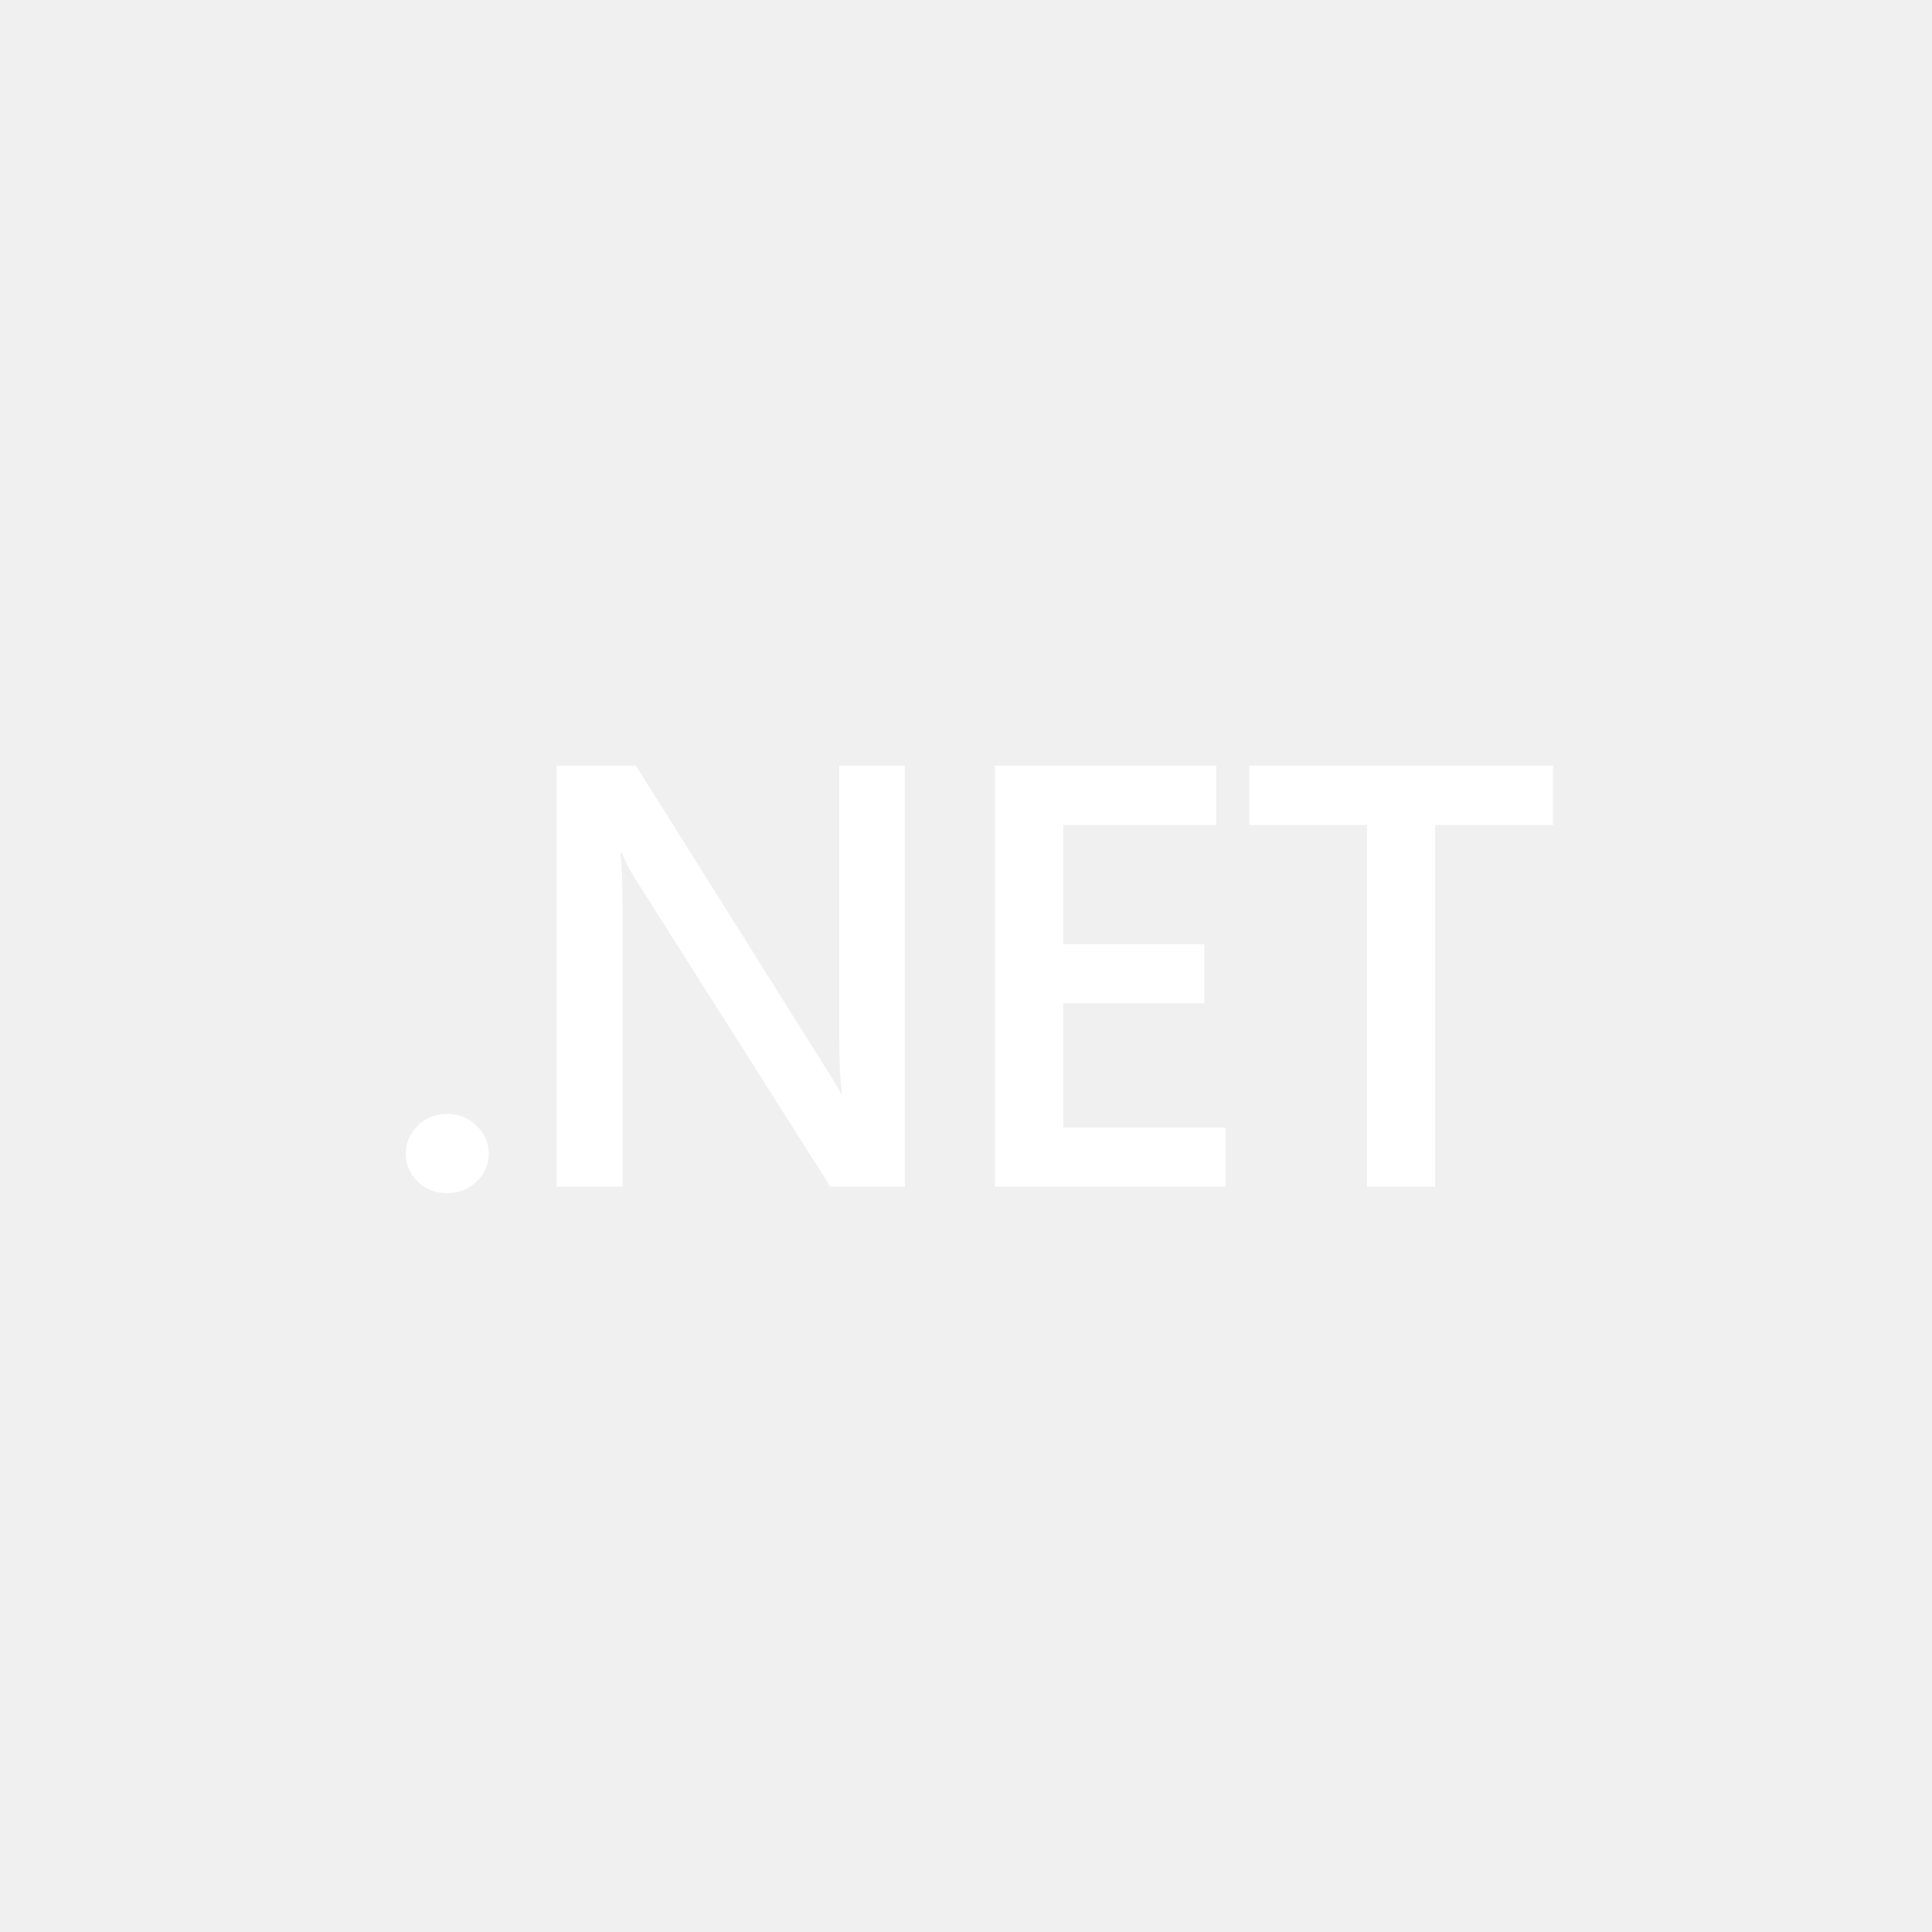
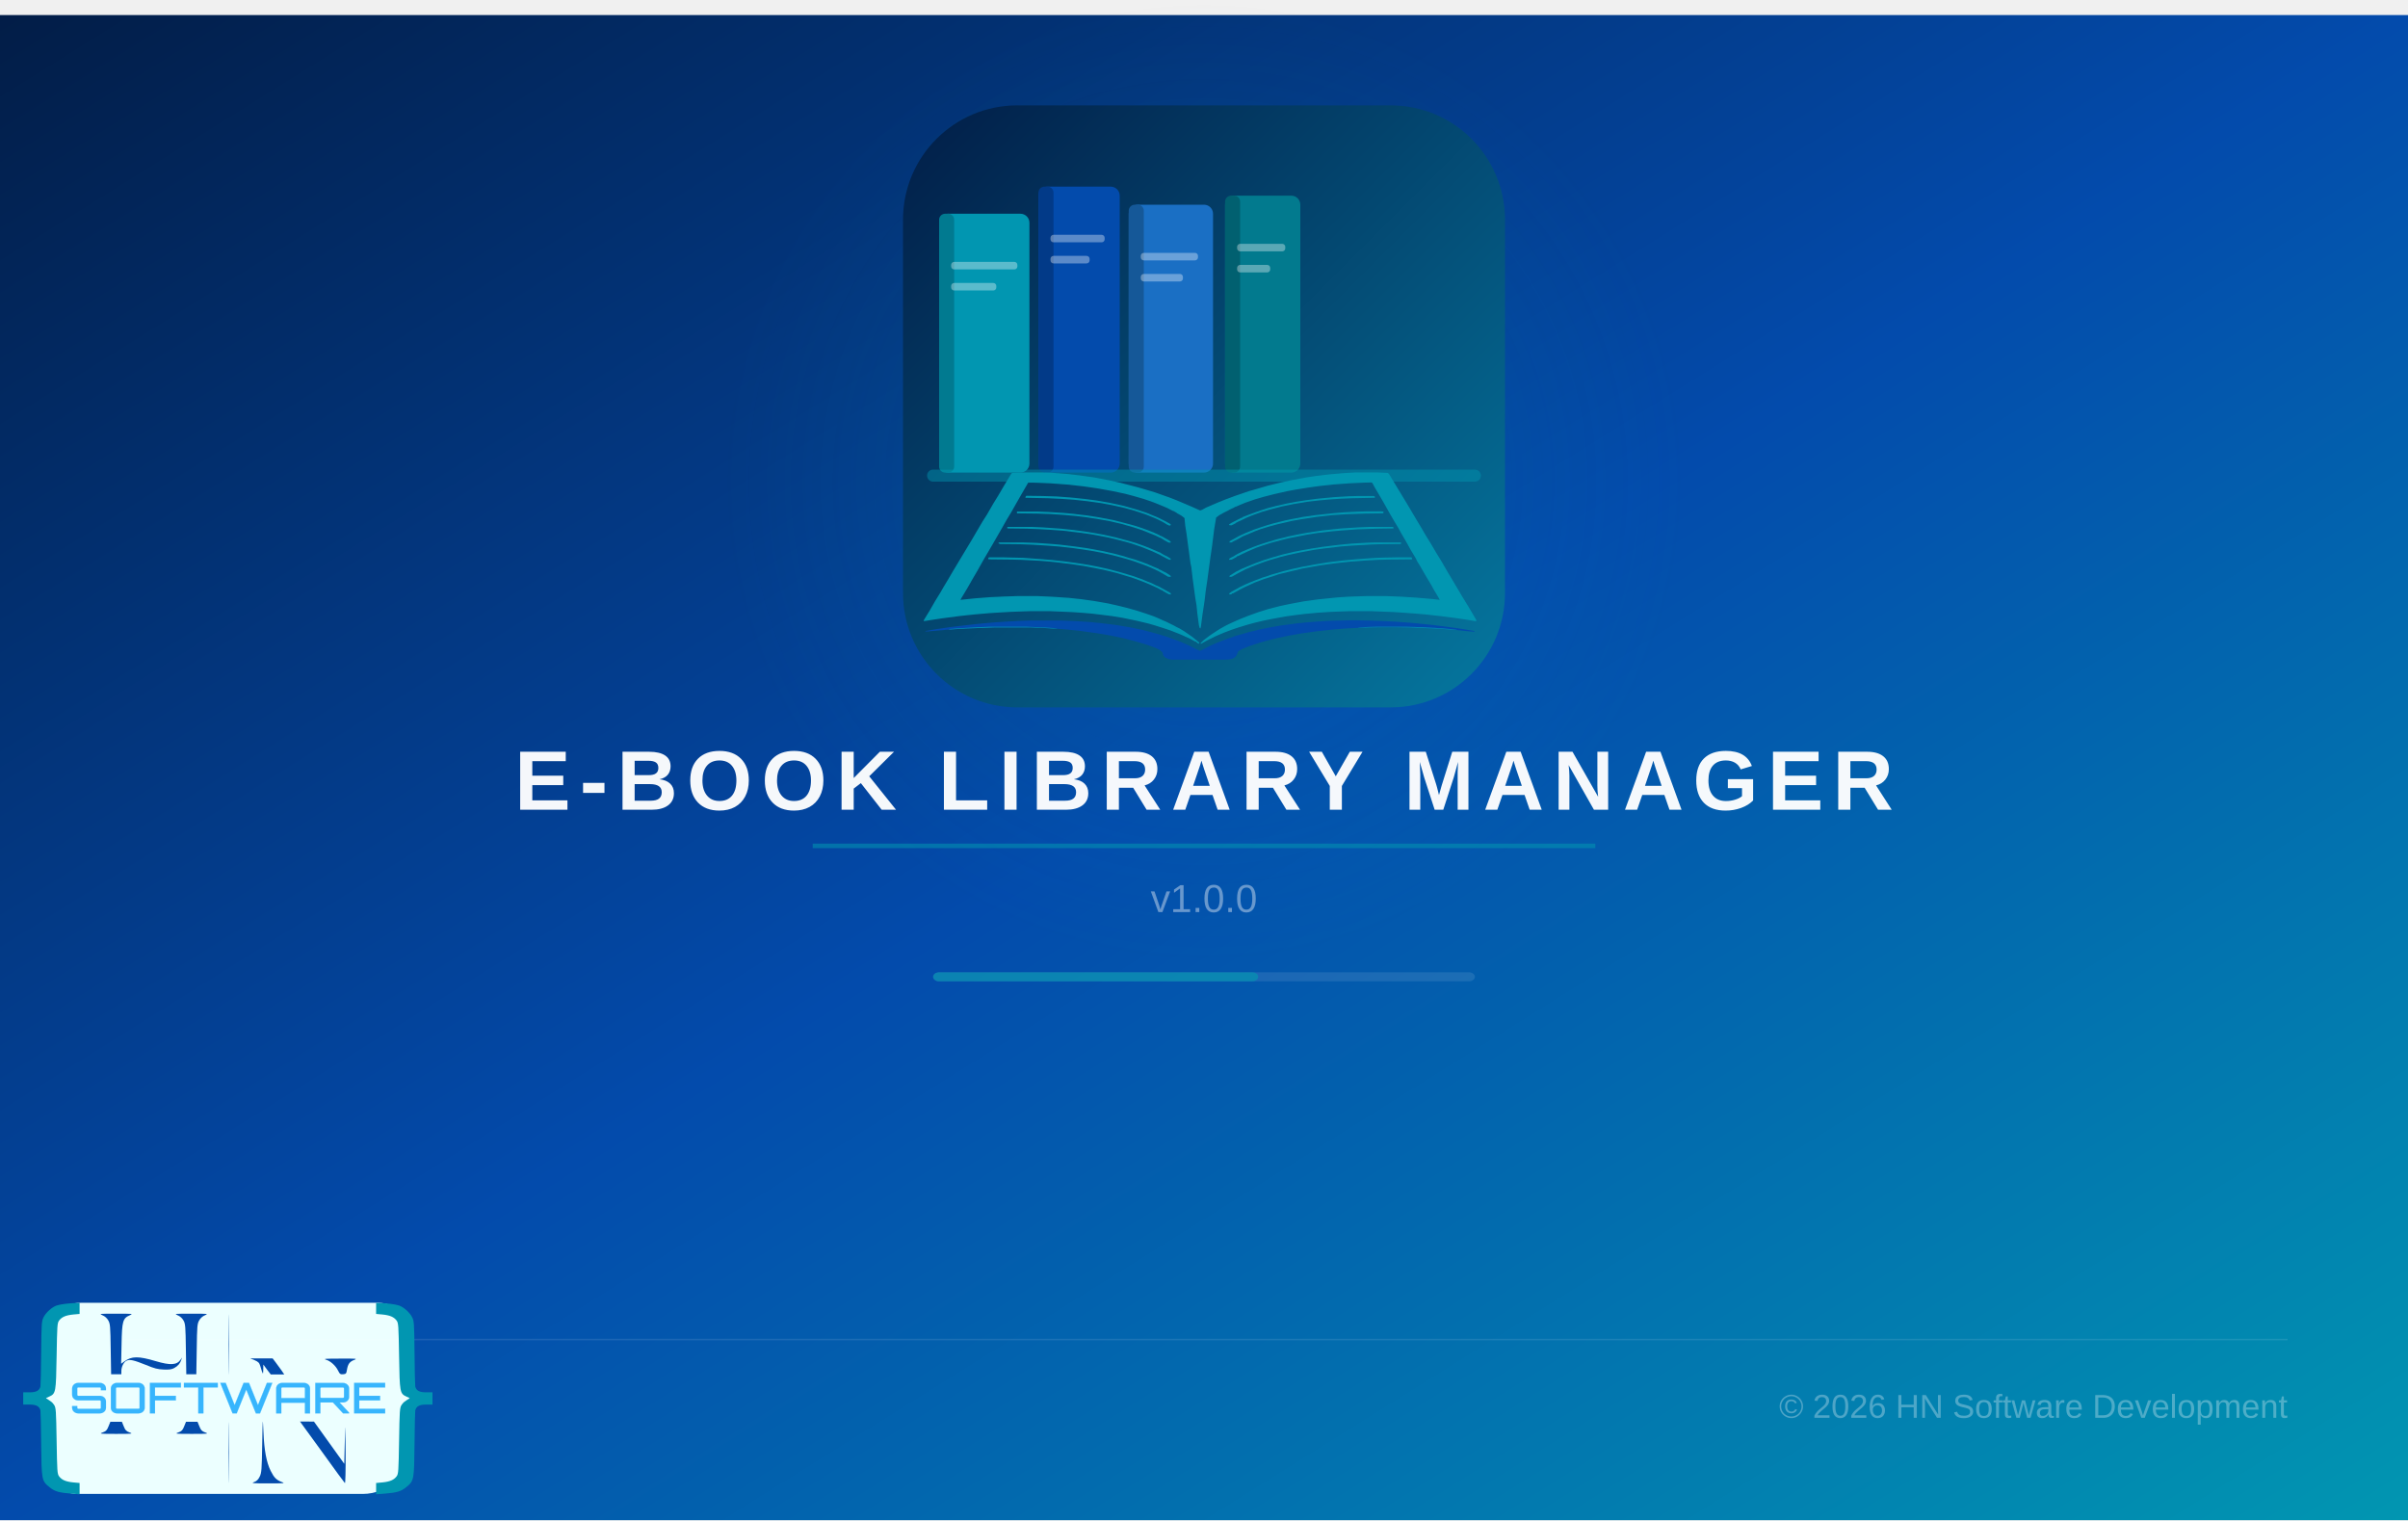
- <svg xmlns="http://www.w3.org/2000/svg" width="456" height="456" viewBox="0 0 456 456" version="1.1" xml:space="preserve" style="fill-rule:evenodd;clip-rule:evenodd;stroke-linejoin:round;stroke-miterlimit:2;">
-   <path d="m 105.5,281.609 c -2.703,0 -5.001,-0.9 -6.893,-2.702 -1.892,-1.848 -2.838,-4.042 -2.838,-6.582 0,-2.587 0.946,-4.804 2.838,-6.652 1.892,-1.848 4.19,-2.772 6.893,-2.772 2.748,0 5.068,0.924 6.96,2.772 1.937,1.848 2.906,4.064 2.906,6.652 0,2.54 -0.968,4.734 -2.906,6.582 -1.892,1.802 -4.212,2.702 -6.96,2.702 z" style="fill:#ffffff;fill-rule:nonzero;stroke-width:0.838" />
-   <path d="M 213.561,280.084 H 195.99 L 149.7,207.054 c -1.171,-1.848 -2.14,-3.765 -2.906,-5.751 h -0.406 c 0.361,2.125 0.541,6.675 0.541,13.65 v 65.132 h -15.543 v -99.36 h 18.719 l 44.737,71.298 c 1.892,2.957 3.109,4.989 3.649,6.098 h 0.27 c -0.45,-2.632 -0.676,-7.09 -0.676,-13.373 v -64.023 h 15.476 z" style="fill:#ffffff;fill-rule:nonzero;stroke-width:0.838" />
-   <path d="m 289.251,280.084 h -54.401 v -99.36 h 52.238 v 13.997 h -36.154 v 28.131 h 33.316 v 13.927 h -33.316 v 29.378 h 38.316 z" style="fill:#ffffff;fill-rule:nonzero;stroke-width:0.838" />
-   <path d="M 366.565,194.721 H 338.722 v 85.363 h -16.084 v -85.363 h -27.775 v -13.997 h 71.701 z" style="fill:#ffffff;fill-rule:nonzero;stroke-width:0.838" />
+ <svg xmlns="http://www.w3.org/2000/svg" width="800" height="505" viewBox="0 0 800 505" version="1.1" id="svg38">
+   <defs id="defs7">
+     <linearGradient id="bgSplash" x1="0" y1="0" x2="632.456" y2="632.456" gradientTransform="matrix(1.264911,0,0,0.7905694,0,5)" gradientUnits="userSpaceOnUse">
+       <stop offset="0%" stop-color="#021d47" id="stop1" />
+       <stop offset="50%" stop-color="#034bac" id="stop2" />
+       <stop offset="100%" stop-color="#0196b1" id="stop3" />
+     </linearGradient>
+     <linearGradient id="iconBg" x1="0" y1="0" x2="200" y2="200" gradientUnits="userSpaceOnUse" gradientTransform="translate(300,35)">
+       <stop offset="0%" stop-color="#021d47" id="stop4" />
+       <stop offset="100%" stop-color="#0578a0" id="stop5" />
+     </linearGradient>
+     <radialGradient id="glow" cx="400" cy="155" r="160" fx="400" fy="155" gradientUnits="userSpaceOnUse" gradientTransform="translate(0,5)">
+       <stop offset="0%" stop-color="#0196b1" stop-opacity="0.18" id="stop6" />
+       <stop offset="100%" stop-color="#0196b1" stop-opacity="0" id="stop7" />
+     </radialGradient>
+   </defs>
+   <rect width="800" height="500" fill="url(#bgSplash)" id="rect7" x="0" y="5" style="fill:url(#bgSplash)" />
+   <path id="rect38" style="fill:#ecffff;fill-opacity:1" d="m 17.678,505.964 h 194.932 a 21.022,21.022 45 0 1 21.022,21.022 v 76.922 a 31.055,31.055 135 0 1 -31.055,31.055 H 15.767 A 21.022,21.022 45 0 1 -5.256,613.941 l 0,-85.044 A 22.933,22.933 135 0 1 17.678,505.964 Z" transform="matrix(0.5065978,0,0,0.4921853,17.8429,183.7679)" />
+   <circle cx="400" cy="160" r="160" fill="url(#glow)" id="circle7" style="fill:url(#glow)" />
+   <rect width="200" height="200" rx="38" fill="url(#iconBg)" id="rect8" style="fill:url(#iconBg)" x="300" y="35" />
+   <rect x="312" y="71" width="30" height="86" rx="3" fill="#0196b1" id="rect9" />
+   <rect x="312" y="71" width="5" height="86" rx="2" fill="#017a90" id="rect10" />
+   <rect x="316" y="87" width="22" height="2.5" rx="1" fill="#ffffff" opacity="0.35" id="rect11" />
+   <rect x="316" y="94" width="15" height="2.5" rx="1" fill="#ffffff" opacity="0.35" id="rect12" />
+   <rect x="345" y="62" width="27" height="95" rx="3" fill="#034bac" id="rect13" />
+   <rect x="345" y="62" width="5" height="95" rx="2" fill="#023a88" id="rect14" />
+   <rect x="349" y="78" width="18" height="2.5" rx="1" fill="#ffffff" opacity="0.35" id="rect15" />
+   <rect x="349" y="85" width="13" height="2.5" rx="1" fill="#ffffff" opacity="0.35" id="rect16" />
+   <rect x="375" y="68" width="28" height="89" rx="3" fill="#1a6fc4" id="rect17" />
+   <rect x="375" y="68" width="5" height="89" rx="2" fill="#155898" id="rect18" />
+   <rect x="379" y="84" width="19" height="2.5" rx="1" fill="#ffffff" opacity="0.35" id="rect19" />
+   <rect x="379" y="91" width="14" height="2.5" rx="1" fill="#ffffff" opacity="0.35" id="rect20" />
+   <rect x="407" y="65" width="25" height="92" rx="3" fill="#027a8e" id="rect21" />
+   <rect x="407" y="65" width="5" height="92" rx="2" fill="#016070" id="rect22" />
+   <rect x="411" y="81" width="16" height="2.5" rx="1" fill="#ffffff" opacity="0.35" id="rect23" />
+   <rect x="411" y="88" width="11" height="2.5" rx="1" fill="#ffffff" opacity="0.35" id="rect24" />
+   <rect x="308" y="156" width="184" height="4" rx="2" fill="#0196b1" opacity="0.45" id="rect25" />
+   <text x="400" y="269" text-anchor="middle" font-family="'Segoe UI', Arial, sans-serif" font-size="28px" font-weight="700" letter-spacing="3" fill="#ffffff" opacity="0.96" id="text27">E-BOOK LIBRARY MANAGER</text>
+   <line x1="270" y1="281" x2="530" y2="281" stroke="#0196b1" stroke-width="1.5" opacity="0.55" id="line27" />
+   <text x="400" y="303" text-anchor="middle" font-family="Arial, sans-serif" font-size="13px" fill="#ffffff" opacity="0.4" id="text28">v1.0.0</text>
+   <rect x="310" y="323" width="180" height="3" rx="2" fill="#ffffff" opacity="0.1" id="rect28" />
+   <rect x="310" y="323" width="108" height="3" rx="2" fill="#0196b1" opacity="0.65" id="rect29" />
+   <line x1="40" y1="445" x2="760" y2="445" stroke="#ffffff" stroke-width="0.5" opacity="0.1" id="line29" />
+   <text x="760" y="471" text-anchor="end" font-family="Arial, sans-serif" font-size="11px" fill="#ffffff" opacity="0.3" id="text38">© 2026 HN Software Development</text>
+   <g transform="matrix(0.133146,0,0,0.07386056,305.5064,155.3949)" id="g36">
+     <path transform="translate(261,21)" d="m 0,0 h 45 l 21,1 42,6 29,6 36,9 38,13 28,11 28,13 17,8 19,10 24,13 14,9 22,14 17,12 21,16 17,13 11,9 10,8 5,-3 10,-10 13,-10 18,-14 18,-13 24,-16 21,-13 13,-8 12,-6 19,-10 15,-8 34,-15 26,-10 35,-12 26,-7 32,-7 38,-6 29,-3 h 54 l 26,2 3,4 12,36 33,98 23,70 12,36 12,37 13,38 13,40 13,38 16,50 12,36 24,73 16,47 14,43 5,15 v 6 l -5,-1 -16,-5 -30,-8 -39,-9 -35,-7 -32,-5 -48,-6 -56,-4 h -56 l -45,3 -34,4 -35,6 -22,5 -24,6 -36,12 -19,7 -23,10 -16,8 -22,12 -18,11 -19,13 -13,10 -9,7 -20,18 -15,15 -1,-3 8,-14 14,-19 9,-11 11,-13 7,-8 15,-15 8,-7 17,-14 13,-10 14,-10 15,-10 14,-9 25,-14 28,-13 21,-8 17,-6 21,-7 36,-9 49,-9 25,-3 48,-3 h 46 l 42,3 35,4 39,6 20,4 -3,-10 -11,-33 -8,-26 -12,-36 -17,-53 -5,-14 -4,-15 -12,-36 -13,-42 -12,-37 -5,-17 -12,-36 -11,-34 -14,-45 -8,-25 -16,-49 -5,-17 -2,-3 -21,1 -35,3 -38,5 -36,7 -28,7 -31,9 -21,7 -32,13 -26,12 -23,12 -24,15 -12,9 -13,10 h -2 v 2 l -11,9 -7,7 -8,7 -12,12 -8,11 -5,54 -5,72 -5,62 -7,94 -4,48 -3,46 -5,59 -4,55 -1,8 -2,-1 -2,-13 -4,-54 -2,-36 -3,-32 -4,-53 -3,-40 -3,-47 -2,-16 -5,-67 -5,-68 -3,-33 -2,-36 -8,-11 -11,-11 v -2 h -2 v -2 h -2 v -2 h -2 v -2 l -4,-2 -14,-13 -9,-7 -12,-9 L 322,134 298,119 271,105 252,96 221,84 184,72 150,63 111,55 66,49 40,47 25,46 H 10 l -18,56 -13,41 -11,35 -12,36 -11,35 -24,75 -24,74 -13,42 -13,40 -11,35 -17,51 -2,7 38,-7 36,-5 36,-3 34,-2 h 47 l 37,3 42,5 31,6 32,8 35,11 27,11 20,9 24,12 24,14 19,12 12,9 11,9 9,7 10,9 8,7 7,7 8,7 11,12 20,25 13,19 4,6 1,6 -3,-1 -4,-5 v -2 l -4,-2 -12,-12 -22,-18 -11,-8 -17,-12 -15,-9 -21,-12 -17,-9 -30,-13 -35,-13 -27,-8 -36,-8 -14,-3 -26,-4 -25,-3 -53,-4 H 13 l -46,3 -29,3 -26,3 -38,6 -36,7 -42,10 -33,9 -10,3 h -4 l 1,-5 14,-41 14,-44 13,-38 7,-22 12,-36 12,-37 48,-144 26,-80 11,-31 16,-50 12,-35 13,-40 18,-54 3,-8 2,-1 z" fill="#0196b1" id="path23" />
+     <path transform="translate(1073,686)" d="m 0,0 h 19 l 46,2 48,4 45,6 49,9 31,7 36,9 37,11 1,3 -12,-1 -39,-7 -39,-5 -61,-5 -15,-1 -37,-1 H 93 l -43,1 -53,4 -35,5 -38,7 -44,11 -29,9 -34,13 -20,9 -20,10 -27,16 -19,14 -5,5 -4,5 -4,18 -4,8 -5,6 -9,4 -9,1 h -135 l -8,-3 -8,-6 -5,-10 -2,-14 -7,-11 -9,-8 -15,-10 -15,-9 -27,-14 -28,-13 -30,-11 -29,-9 -44,-11 -32,-6 -27,-4 -38,-4 -28,-2 h -90 l -72,5 -43,5 -45,7 -4,1 h -9 l 1,-2 26,-8 38,-10 37,-8 41,-8 33,-5 35,-4 33,-3 19,-1 h 75 l 41,3 33,4 28,5 36,8 36,11 27,10 24,11 16,8 19,10 19,12 15,10 16,12 11,9 20,18 6,5 4,-2 13,-12 11,-10 14,-11 11,-8 16,-11 21,-13 33,-17 25,-11 24,-9 32,-10 38,-9 34,-6 31,-4 21,-2 z" fill="#034bac" id="path24" />
+     <path transform="translate(1188,403)" d="m 0,0 h 39 l 2,4 v 4 l -2,1 -59,1 -23,1 -32,3 -20,3 -17,2 -31,6 -14,3 -32,8 -43,14 -35,15 -25,11 -25,15 -11,6 -25,17 -13,11 -11,9 -13,12 -16,16 h -2 l -2,4 -4,1 -2,-4 6,-8 23,-23 13,-11 10,-8 14,-10 19,-13 11,-6 9,-6 12,-6 19,-10 20,-9 25,-10 36,-12 31,-9 37,-8 29,-5 38,-5 18,-2 15,-1 z" fill="#0196b1" id="path25" />
+     <path transform="translate(174,403)" d="m 0,0 h 37 l 47,2 46,6 27,4 30,6 29,7 32,9 23,8 25,10 19,9 16,8 26,14 22,14 16,12 10,7 10,9 10,8 25,25 3,4 v 5 l -5,-1 -15,-15 v -2 l -4,-2 -9,-9 L 398,120 383,109 359,93 332,78 317,70 290,58 266,49 237,39 211,32 172,23 151,19 123,15 79,11 56,10 4,9 -3,8 -2,1 Z" fill="#0196b1" id="path26" />
+     <path transform="translate(199,336)" d="m 0,0 h 61 l 33,2 39,5 19,3 41,9 27,7 36,12 30,12 23,11 14,8 14,7 16,10 9,6 10,7 14,11 12,9 v 2 l 4,2 8,8 5,4 7,8 5,6 1,6 -7,-1 -14,-15 -10,-10 -8,-7 L 374,110 360,100 335,84 319,75 303,67 282,57 255,46 228,37 183,25 148,18 119,14 83,10 53,8 2,7 -2,4 V 1 Z" fill="#0196b1" id="path27" />
+     <path transform="translate(1134,336)" d="m 0,0 h 67 l 1,5 -3,2 -53,1 -18,1 -18,2 -31,3 -28,4 -42,9 -24,6 -36,12 -28,11 -20,9 -25,13 -14,8 -18,12 -17,12 -14,11 -17,16 -17,17 -6,1 1,-6 9,-10 7,-8 7,-6 5,-5 13,-10 12,-9 14,-10 17,-11 21,-12 21,-11 8,-4 10,-4 16,-7 20,-7 25,-8 25,-7 31,-7 25,-5 19,-3 37,-4 z" fill="#0196b1" id="path28" />
+     <path transform="translate(1122,266)" d="m 0,0 h 58 l 3,3 v 3 l -2,1 -40,1 -49,3 -39,5 -25,4 -34,7 -28,8 -45,16 -16,7 -29,14 -19,11 -16,10 -13,10 -10,8 -13,11 -10,9 h -2 l -2,4 -12,12 -6,1 -1,-4 5,-6 6,-5 6,-7 5,-5 11,-10 17,-13 11,-8 18,-12 18,-10 24,-13 14,-6 13,-6 24,-9 24,-8 37,-10 31,-6 16,-3 43,-5 z" fill="#0196b1" id="path29-4" />
+     <path transform="translate(220,266)" d="m 0,0 h 60 l 26,2 47,6 32,6 36,9 35,11 33,13 29,14 21,11 19,12 17,12 18,14 8,6 4,5 5,5 8,7 7,8 2,2 -1,5 -4,-1 -8,-7 -13,-13 -8,-7 -12,-10 -11,-8 L 335,91 316,79 302,71 279,60 252,48 208,33 180,26 138,17 107,13 77,10 47,8 0,7 -2,4 Z" fill="#0196b1" id="path30-7" />
+     <path transform="translate(1119,196)" d="m 0,0 h 33 l 5,1 1,4 -2,4 -44,1 -48,3 -35,4 -39,8 -39,11 -22,7 -38,16 -20,10 -20,11 -12,8 -32,24 -17,17 -6,5 -6,6 h -5 l 1,-6 21,-21 8,-7 11,-9 19,-14 16,-10 17,-10 17,-9 18,-8 11,-5 16,-6 29,-10 31,-8 31,-6 15,-3 28,-4 35,-3 z" fill="#0196b1" id="path31-5" />
+     <path transform="translate(243,197)" d="m 0,0 h 53 l 26,2 37,4 24,4 37,8 28,8 35,12 26,12 25,12 14,8 19,12 17,12 13,11 2,1 v 2 l 4,2 20,20 4,6 -1,4 -5,-1 -10,-10 -5,-6 -3,-2 v -2 l -4,-2 -10,-9 L 332,98 320,89 308,81 291,71 260,55 231,43 206,35 171,25 148,20 117,15 83,11 50,9 0,8 Z" fill="#0196b1" id="path32-6" />
+     <path transform="translate(1094,127)" d="m 0,0 h 39 l 3,2 v 6 l -57,2 -27,2 -32,4 -24,4 -29,6 -33,10 -30,11 -30,14 -21,11 -17,11 -10,7 -12,9 -10,9 -11,9 -2,3 h -2 v 2 l -5,5 -6,5 -5,-1 -1,-3 7,-8 24,-22 h 2 l 1,-3 17,-12 15,-10 13,-8 17,-10 21,-10 27,-11 23,-8 25,-7 30,-7 17,-3 24,-4 37,-4 z" fill="#0196b1" id="path33-6" />
+     <path transform="translate(267,126)" d="m 0,0 40,1 35,2 37,5 32,6 30,7 32,10 21,8 17,7 15,8 14,7 27,16 16,12 11,8 11,10 8,7 11,11 3,4 -1,4 -3,1 -6,-5 -7,-8 L 328,107 318,99 299,85 286,77 269,67 245,55 213,42 186,33 150,24 119,18 88,14 54,11 -3,9 -2,2 Z" fill="#0196b1" id="path34-8" />
+     <path transform="translate(175,715)" d="m 0,0 h 89 l 32,2 39,4 8,1 V 8 H 158 L 130,5 102,3 H 12 l -72,5 -37,4 h -6 l 4,-2 31,-4 20,-2 23,-2 z" fill="#0196b1" id="path35-4" />
+     <path transform="translate(1144,715)" d="m 0,0 h 67 l 24,1 50,4 38,5 17,3 v 1 L 183,13 151,9 90,4 75,3 38,2 H 22 L -21,3 -35,4 H -49 V 3 l 25,-2 z" fill="#0196b1" id="path36-5" />
+   </g>
+   <path d="m 21.586,433.145 c -1.041,0.125 -2.324,0.375 -2.81,0.563 -1.526,0.532 -3.503,2.314 -4.267,3.815 -0.694,1.313 -0.728,2.032 -0.832,11.882 -0.035,5.753 -0.173,10.788 -0.243,11.194 -0.347,1.376 -1.387,1.939 -3.642,1.939 H 7.711 v 2.032 2.032 h 2.081 c 2.255,0 3.295,0.563 3.642,1.939 0.069,0.406 0.208,5.441 0.243,11.194 0.139,11.913 0.117,12.22 2.857,14.377 1.734,1.407 3.178,1.757 7.063,2.07 l 2.844,0.219 v -1.876 -1.876 l -2.081,-0.188 c -2.497,-0.25 -3.816,-0.813 -4.717,-2.001 -0.624,-0.813 -0.659,-1.751 -0.832,-11.819 -0.173,-10.162 -0.208,-11.006 -0.867,-11.976 -0.347,-0.532 -0.776,-0.904 -0.873,-0.967 -0.085,-0.054 -0.498,-0.355 -0.949,-0.668 l -0.883,-0.554 1.075,-0.5 c 2.255,-1.032 2.289,-1.345 2.497,-13.477 0.173,-10.068 0.208,-11.006 0.832,-11.819 0.902,-1.188 2.22,-1.751 4.717,-2.001 l 2.081,-0.188 v -1.814 -1.845 l -1.457,0.031 c -0.832,0.031 -2.359,0.156 -3.399,0.281 z" id="path906" style="fill:#0196b1;fill-opacity:1;stroke:none;stroke-width:0.033" />
+   <path d="m 75.862,446.656 c 0,8.887 0.044,12.513 0.088,8.05 0.088,-4.423 0.088,-11.676 0,-16.139 -0.044,-4.423 -0.088,-0.797 -0.088,8.09 z" id="path910" style="fill:#034bac;fill-opacity:1;stroke:none;stroke-width:0.033;stroke-dasharray:none" />
+   <path d="m 34.073,436.95 c 0.763,0.3 1.492,0.961 1.908,1.711 0.624,1.111 0.694,1.922 0.798,9.518 l 0.139,8.347 h 1.7 1.7 v -1.051 c 0,-1.441 0.798,-3.033 1.734,-3.453 1.075,-0.51 2.393,-0.21 6.417,1.411 2.914,1.201 3.85,1.441 5.897,1.531 1.977,0.06 2.636,-0.03 3.538,-0.51 1.214,-0.661 1.977,-1.561 2.324,-2.732 l 0.243,-0.751 -0.486,0.721 c -1.249,1.801 -3.399,1.922 -8.256,0.48 -5.758,-1.711 -7.978,-1.681 -10.406,0.09 l -1.075,0.781 0.139,-6.605 c 0.139,-7.476 0.416,-8.527 2.706,-9.488 1.214,-0.54 1.179,-0.54 -4.509,-0.54 -5.689,0 -5.723,0 -4.509,0.54 z" id="path912" style="fill:#034bac;fill-opacity:1;stroke:none;stroke-width:0.032" />
+   <path d="m 59.048,436.95 c 0.763,0.3 1.492,0.961 1.908,1.711 0.624,1.081 0.694,1.952 0.798,9.518 l 0.139,8.347 h 1.665 1.665 l 0.139,-8.347 c 0.104,-7.596 0.173,-8.407 0.798,-9.518 0.416,-0.751 1.145,-1.411 1.908,-1.711 1.214,-0.54 1.179,-0.54 -4.509,-0.54 -5.689,0 -5.723,0 -4.509,0.54 z" id="path914" style="fill:#034bac;fill-opacity:1;stroke:none;stroke-width:0.032" />
+   <path d="m 84.612,451.869 c 1.214,0.532 1.526,0.813 1.873,1.97 0.867,2.908 0.937,3.002 0.971,1.188 l 0.035,-1.72 1.214,1.657 1.249,1.626 h 2.22 2.255 l -0.902,-1.345 c -0.52,-0.719 -1.387,-1.907 -1.942,-2.658 l -1.006,-1.313 H 86.867 83.155 Z" id="path916" style="fill:#034bac;fill-opacity:1;stroke:none;stroke-width:0.033" />
+   <path d="m 108.269,451.681 c 1.526,0.438 3.261,2.001 4.058,3.658 0.555,1.126 0.763,1.282 1.7,1.188 0.937,-0.094 1.041,-0.219 1.249,-1.532 0.312,-1.876 0.902,-2.658 2.393,-3.221 1.145,-0.438 0.798,-0.469 -4.683,-0.438 -4.752,0 -5.654,0.062 -4.717,0.344 z" id="path918" style="fill:#034bac;fill-opacity:1;stroke:none;stroke-width:0.033" />
+   <path d="m 36.05,473.843 c -0.486,1.251 -0.832,1.626 -1.908,2.001 -1.249,0.469 -1.075,0.5 4.44,0.5 5.515,0 5.689,-0.031 4.44,-0.5 -1.075,-0.375 -1.422,-0.75 -1.908,-2.001 l -0.624,-1.532 h -1.908 -1.908 z" id="path920" style="fill:#034bac;fill-opacity:1;stroke:none;stroke-width:0.033" />
+   <path d="m 87.11,479.832 c -0.139,8.427 -0.208,9.446 -0.832,10.71 -0.486,1.018 -1.041,1.51 -1.908,1.826 -1.041,0.351 -0.347,0.421 4.683,0.421 5.377,0 5.793,-0.035 4.579,-0.456 -1.804,-0.667 -2.567,-1.44 -3.712,-3.722 -1.387,-2.809 -2.151,-6.812 -2.393,-12.782 -0.243,-5.232 -0.243,-5.197 -0.416,4.003 z" id="path924" style="fill:#034bac;fill-opacity:1;stroke:none;stroke-width:0.033;stroke-dasharray:none" />
+   <path d="m 106.985,482.303 c 3.989,5.566 7.423,10.225 7.596,10.381 0.173,0.188 0.277,-4.002 0.243,-10.162 -0.069,-10.412 -0.069,-10.412 -0.277,-3.346 l -0.173,7.098 -5.03,-7.004 -5.03,-7.004 -2.324,-0.031 h -2.324 z" id="path926" style="fill:#034bac;fill-opacity:1;stroke:none;stroke-width:0.033" />
+   <path d="m 75.864,482.541 c 0,8.972 0.045,12.634 0.089,8.127 0.089,-4.466 0.089,-11.789 0,-16.295 -0.045,-4.466 -0.089,-0.805 -0.089,8.168 z" id="path959" style="fill:#034bac;fill-opacity:1;stroke:none;stroke-width:0.033;stroke-dasharray:none" />
+   <g aria-label="SOFTWARE" id="text1015" style="font-size:15.857px;font-family:Orbitron;-inkscape-font-specification:'Orbitron, Normal';fill:#37b5fd;stroke:#37b5fd;stroke-width:0.052;paint-order:markers fill stroke" transform="matrix(0.9832557,0,0,0.8863446,-25.88625,332.8941)">
+     <g id="path7025">
+       <path style="color:#000000;-inkscape-font-specification:'Orbitron, Normal';stroke:none;-inkscape-stroke:none" d="m 62.128,145.452 h -1.713 v -0.666 q 0,-0.143 -0.111,-0.238 -0.095,-0.111 -0.238,-0.111 h -7.294 q -0.143,0 -0.254,0.111 -0.095,0.095 -0.095,0.238 v 2.442 q 0,0.143 0.095,0.254 0.111,0.095 0.254,0.095 h 7.294 q 0.428,0 0.793,0.159 0.381,0.159 0.666,0.444 0.285,0.285 0.444,0.666 0.159,0.365 0.159,0.793 v 2.442 q 0,0.428 -0.159,0.809 -0.159,0.365 -0.444,0.65 -0.285,0.285 -0.666,0.444 -0.365,0.159 -0.793,0.159 h -7.294 q -0.428,0 -0.809,-0.159 -0.365,-0.159 -0.65,-0.444 -0.285,-0.285 -0.444,-0.65 -0.159,-0.381 -0.159,-0.809 v -0.666 h 1.713 v 0.666 q 0,0.143 0.095,0.254 0.111,0.095 0.254,0.095 h 7.294 q 0.143,0 0.238,-0.095 0.111,-0.111 0.111,-0.254 v -2.442 q 0,-0.143 -0.111,-0.238 -0.095,-0.111 -0.238,-0.111 h -7.294 q -0.428,0 -0.809,-0.159 -0.365,-0.159 -0.65,-0.444 -0.285,-0.285 -0.444,-0.65 -0.159,-0.381 -0.159,-0.809 v -2.442 q 0,-0.428 0.159,-0.793 0.159,-0.381 0.444,-0.666 0.285,-0.285 0.65,-0.444 0.381,-0.159 0.809,-0.159 h 7.294 q 0.428,0 0.793,0.159 0.381,0.159 0.666,0.444 0.285,0.285 0.444,0.666 0.159,0.365 0.159,0.793 z" id="path7044" />
+       <path style="color:#000000;-inkscape-font-specification:'Orbitron, Normal';stroke:none;-inkscape-stroke:none" d="m 52.773,142.697 c -0.289,0 -0.563,0.055 -0.82,0.162 -0.246,0.107 -0.466,0.257 -0.658,0.449 -0.193,0.193 -0.342,0.417 -0.449,0.674 -0.107,0.247 -0.16,0.514 -0.16,0.803 v 2.443 c 0,0.289 0.053,0.561 0.16,0.818 0.107,0.246 0.257,0.466 0.449,0.658 0.193,0.193 0.412,0.342 0.658,0.449 0.257,0.107 0.532,0.16 0.82,0.16 h 7.293 c 0.088,0 0.16,0.034 0.219,0.104 l 0.002,0.002 c 0.069,0.059 0.102,0.13 0.102,0.219 v 2.441 c 0,0.088 -0.032,0.164 -0.102,0.234 -0.059,0.059 -0.131,0.088 -0.221,0.088 h -7.293 c -0.088,0 -0.165,-0.027 -0.234,-0.086 l -0.002,-0.002 c -0.059,-0.069 -0.088,-0.146 -0.088,-0.234 v -0.693 h -1.764 v 0.693 c 0,0.289 0.053,0.561 0.16,0.818 0.107,0.246 0.257,0.466 0.449,0.658 0.193,0.193 0.412,0.342 0.658,0.449 0.257,0.107 0.532,0.162 0.82,0.162 h 7.293 c 0.288,0 0.557,-0.055 0.803,-0.162 0.257,-0.107 0.483,-0.257 0.676,-0.449 0.193,-0.193 0.342,-0.412 0.449,-0.658 0.107,-0.257 0.16,-0.53 0.16,-0.818 v -2.441 c 0,-0.289 -0.053,-0.558 -0.16,-0.805 -0.107,-0.257 -0.257,-0.481 -0.449,-0.674 -0.192,-0.192 -0.418,-0.342 -0.674,-0.449 h -0.002 c -0.246,-0.107 -0.515,-0.16 -0.803,-0.16 H 52.773 c -0.089,0 -0.167,-0.03 -0.236,-0.09 -0.058,-0.069 -0.088,-0.145 -0.088,-0.232 v -2.443 c 0,-0.089 0.029,-0.16 0.088,-0.219 0.07,-0.07 0.148,-0.104 0.236,-0.104 h 7.293 c 0.088,0 0.16,0.033 0.219,0.102 v 0.002 l 0.002,0.002 c 0.069,0.059 0.102,0.128 0.102,0.217 v 0.693 h 1.766 v -0.027 -0.666 c 0,-0.289 -0.053,-0.556 -0.16,-0.803 -0.107,-0.257 -0.257,-0.481 -0.449,-0.674 -0.192,-0.192 -0.418,-0.342 -0.674,-0.449 h -0.002 c -0.246,-0.107 -0.515,-0.162 -0.803,-0.162 z m 0,0.053 h 7.293 c 0.282,0 0.544,0.052 0.783,0.156 0.251,0.104 0.47,0.252 0.658,0.439 0.188,0.188 0.333,0.406 0.438,0.656 v 0.002 c 0.104,0.24 0.156,0.499 0.156,0.781 v 0.641 h -1.66 v -0.641 c 0,-0.1 -0.041,-0.187 -0.117,-0.254 -0.068,-0.079 -0.156,-0.121 -0.258,-0.121 h -7.293 c -0.102,0 -0.195,0.041 -0.273,0.119 -0.068,0.068 -0.102,0.155 -0.102,0.256 v 2.443 c 0,0.101 0.035,0.191 0.102,0.27 v 0.002 l 0.002,0.002 c 0.078,0.067 0.171,0.102 0.271,0.102 h 7.293 c 0.282,0 0.544,0.052 0.783,0.156 0.251,0.104 0.47,0.25 0.658,0.438 0.188,0.188 0.333,0.407 0.438,0.658 0.104,0.24 0.156,0.501 0.156,0.783 v 2.441 c 10e-7,0.282 -0.052,0.548 -0.156,0.799 -0.104,0.24 -0.249,0.453 -0.438,0.641 -0.188,0.188 -0.408,0.335 -0.658,0.439 -0.24,0.104 -0.501,0.156 -0.783,0.156 h -7.293 c -0.282,0 -0.548,-0.052 -0.799,-0.156 -0.24,-0.104 -0.455,-0.251 -0.643,-0.439 -0.188,-0.188 -0.333,-0.4 -0.438,-0.641 -0.104,-0.25 -0.156,-0.517 -0.156,-0.799 v -0.641 h 1.66 v 0.641 c 10e-7,0.101 0.035,0.191 0.102,0.27 v 0.002 l 0.002,0.002 c 0.078,0.067 0.171,0.102 0.271,0.102 H 60.066 c 0.101,0 0.19,-0.035 0.258,-0.104 0.078,-0.078 0.117,-0.17 0.117,-0.271 v -2.441 c 0,-0.101 -0.04,-0.188 -0.117,-0.256 -0.068,-0.079 -0.156,-0.119 -0.258,-0.119 h -7.293 c -0.282,0 -0.548,-0.054 -0.799,-0.158 -0.24,-0.104 -0.455,-0.249 -0.643,-0.438 -0.188,-0.188 -0.333,-0.402 -0.438,-0.643 -0.104,-0.25 -0.156,-0.515 -0.156,-0.797 v -2.443 c 0,-0.282 0.052,-0.542 0.156,-0.781 v -0.002 c 0.104,-0.251 0.25,-0.468 0.438,-0.656 0.188,-0.188 0.402,-0.335 0.643,-0.439 0.25,-0.104 0.517,-0.156 0.799,-0.156 z" id="path7046" />
+     </g>
+     <g id="path7027">
+       <path style="color:#000000;-inkscape-font-specification:'Orbitron, Normal';stroke:none;-inkscape-stroke:none" d="m 73.149,142.724 q 0.428,0 0.793,0.159 0.381,0.159 0.666,0.444 0.285,0.285 0.444,0.666 0.159,0.365 0.159,0.793 v 7.294 q 0,0.428 -0.159,0.809 -0.159,0.365 -0.444,0.65 -0.285,0.285 -0.666,0.444 -0.365,0.159 -0.793,0.159 h -7.294 q -0.428,0 -0.809,-0.159 -0.365,-0.159 -0.65,-0.444 -0.285,-0.285 -0.444,-0.65 -0.159,-0.381 -0.159,-0.809 v -7.294 q 0,-0.428 0.159,-0.793 0.159,-0.381 0.444,-0.666 0.285,-0.285 0.65,-0.444 0.381,-0.159 0.809,-0.159 z m 0,9.704 q 0.143,0 0.238,-0.095 0.111,-0.111 0.111,-0.254 v -7.294 q 0,-0.143 -0.111,-0.238 -0.095,-0.111 -0.238,-0.111 h -7.294 q -0.143,0 -0.254,0.111 -0.095,0.095 -0.095,0.238 v 7.294 q 0,0.143 0.095,0.254 0.111,0.095 0.254,0.095 z" id="path7050" />
+       <path style="color:#000000;-inkscape-font-specification:'Orbitron, Normal';stroke:none;-inkscape-stroke:none" d="m 65.855,142.697 c -0.289,0 -0.563,0.055 -0.82,0.162 -0.246,0.107 -0.466,0.257 -0.658,0.449 -0.193,0.193 -0.342,0.417 -0.449,0.674 -0.107,0.247 -0.16,0.514 -0.16,0.803 v 7.295 c 0,0.289 0.053,0.561 0.16,0.818 0.107,0.246 0.257,0.466 0.449,0.658 0.193,0.193 0.412,0.342 0.658,0.449 0.257,0.107 0.532,0.162 0.82,0.162 h 7.293 c 0.289,0 0.556,-0.055 0.803,-0.162 0.257,-0.107 0.483,-0.257 0.676,-0.449 0.193,-0.193 0.342,-0.412 0.449,-0.658 0.107,-0.257 0.16,-0.53 0.16,-0.818 v -7.295 c 0,-0.289 -0.053,-0.556 -0.16,-0.803 -0.107,-0.257 -0.257,-0.481 -0.449,-0.674 -0.193,-0.193 -0.419,-0.342 -0.676,-0.449 -0.247,-0.107 -0.514,-0.162 -0.803,-0.162 z m 0,0.053 h 7.293 c 0.282,0 0.544,0.052 0.783,0.156 0.251,0.104 0.47,0.252 0.658,0.439 0.188,0.188 0.333,0.408 0.438,0.658 0.104,0.24 0.156,0.499 0.156,0.781 v 7.295 c 0,0.282 -0.052,0.548 -0.156,0.799 -0.104,0.24 -0.249,0.453 -0.438,0.641 -0.188,0.188 -0.408,0.335 -0.658,0.439 -0.24,0.104 -0.501,0.156 -0.783,0.156 h -7.293 c -0.282,0 -0.548,-0.052 -0.799,-0.156 -0.24,-0.104 -0.455,-0.251 -0.643,-0.439 -0.188,-0.188 -0.333,-0.4 -0.438,-0.641 -0.104,-0.25 -0.156,-0.517 -0.156,-0.799 v -7.295 c 0,-0.282 0.052,-0.542 0.156,-0.781 0.104,-0.251 0.25,-0.47 0.438,-0.658 0.188,-0.188 0.402,-0.335 0.643,-0.439 0.25,-0.104 0.517,-0.156 0.799,-0.156 z m 0,1.66 c -0.102,0 -0.195,0.041 -0.273,0.119 -0.068,0.068 -0.102,0.155 -0.102,0.256 v 7.295 c 0,0.101 0.033,0.193 0.1,0.271 h 0.002 l 0.002,0.002 c 0.078,0.067 0.171,0.102 0.271,0.102 h 7.293 c 0.101,0 0.188,-0.035 0.256,-0.104 0.078,-0.078 0.119,-0.17 0.119,-0.271 v -7.295 c 0,-0.1 -0.041,-0.187 -0.117,-0.254 -0.068,-0.079 -0.156,-0.121 -0.258,-0.121 z m 0,0.053 h 7.293 c 0.088,0 0.16,0.033 0.219,0.102 v 0.002 l 0.002,0.002 c 0.069,0.059 0.102,0.128 0.102,0.217 v 7.295 c 0,0.088 -0.033,0.164 -0.104,0.234 -0.059,0.059 -0.129,0.088 -0.219,0.088 h -7.293 c -0.088,0 -0.166,-0.028 -0.234,-0.086 -0.06,-0.07 -0.09,-0.147 -0.09,-0.236 v -7.295 c 0,-0.089 0.029,-0.16 0.088,-0.219 0.07,-0.07 0.148,-0.104 0.236,-0.104 z" id="path7052" />
+     </g>
+     <g id="path7029">
+       <path style="color:#000000;-inkscape-font-specification:'Orbitron, Normal';stroke:none;-inkscape-stroke:none" d="m 87.451,142.724 v 1.713 h -8.753 v 3.14 h 7.04 v 1.713 h -7.04 v 4.852 h -1.713 v -11.417 z" id="path7056" />
+       <path style="color:#000000;-inkscape-font-specification:'Orbitron, Normal';stroke:none;-inkscape-stroke:none" d="m 76.959,142.697 v 11.471 h 1.766 v -4.854 h 7.041 v -1.764 h -7.041 v -3.088 h 8.754 v -1.766 h -0.027 z m 0.053,0.053 h 10.414 v 1.66 H 78.672 v 3.193 h 7.041 v 1.66 H 78.672 v 4.852 h -1.66 z" id="path7058" />
+     </g>
+     <g id="path7031">
+       <path style="color:#000000;-inkscape-font-specification:'Orbitron, Normal';stroke:none;-inkscape-stroke:none" d="m 99.899,142.724 v 1.713 h -4.852 v 9.704 h -1.713 v -9.704 h -4.852 v -1.713 z" id="path7062" />
+       <path style="color:#000000;-inkscape-font-specification:'Orbitron, Normal';stroke:none;-inkscape-stroke:none" d="m 88.455,142.697 v 1.766 h 4.854 v 9.705 h 1.764 v -9.705 h 4.854 v -1.766 h -0.027 z m 0.053,0.053 h 11.365 v 1.66 H 95.021 v 9.705 h -1.66 v -9.705 h -4.854 z" id="path7064" />
+     </g>
+     <g id="path7033">
+       <path style="color:#000000;-inkscape-font-specification:'Orbitron, Normal';stroke:none;-inkscape-stroke:none" d="m 118.34,142.724 -4.154,11.417 h -1.395 l -3.251,-8.896 -3.235,8.896 -0.032,-0.016 0.016,0.016 h -1.38 l -4.154,-11.417 h 1.824 l 3.029,8.325 3.029,-8.325 h 1.824 l 3.029,8.325 3.029,-8.325 z" id="path7068" />
+       <path style="color:#000000;-inkscape-font-specification:'Orbitron, Normal';stroke:none;-inkscape-stroke:none" d="m 100.719,142.697 4.172,11.471 h 1.41 l 0.019,0.01 0.004,-0.01 h 0.027 l -0.019,-0.019 3.209,-8.828 3.23,8.848 h 1.434 l 4.172,-11.471 h -0.037 -1.842 l -3.01,8.273 -3.01,-8.273 h -1.861 l -3.01,8.273 -3.01,-8.273 z m 0.074,0.053 h 1.768 l 3.047,8.375 3.047,-8.375 h 1.787 l 3.047,8.375 3.047,-8.375 h 1.768 l -4.135,11.365 h -1.359 l -3.27,-8.945 -3.248,8.936 -0.006,-0.004 -0.01,0.014 h -1.348 z" id="path7070" />
+     </g>
+     <g id="path7035">
+       <path style="color:#000000;-inkscape-font-specification:'Orbitron, Normal';stroke:none;-inkscape-stroke:none" d="m 129.012,142.724 q 0.428,0 0.793,0.159 0.381,0.159 0.666,0.444 0.285,0.285 0.444,0.666 0.159,0.365 0.159,0.793 v 9.355 h -1.713 v -3.996 h -7.992 v 3.996 h -1.713 v -9.355 q 0,-0.428 0.159,-0.793 0.159,-0.381 0.444,-0.666 0.285,-0.285 0.65,-0.444 0.381,-0.159 0.809,-0.159 z m 0.349,5.708 v -3.647 q 0,-0.143 -0.111,-0.238 -0.095,-0.111 -0.238,-0.111 h -7.294 q -0.143,0 -0.254,0.111 -0.095,0.095 -0.095,0.238 v 3.647 z" id="path7074" />
+       <path style="color:#000000;-inkscape-font-specification:'Orbitron, Normal';stroke:none;-inkscape-stroke:none" d="m 121.717,142.697 c -0.289,0 -0.561,0.055 -0.818,0.162 -0.246,0.107 -0.466,0.257 -0.658,0.449 -0.193,0.193 -0.342,0.417 -0.449,0.674 -0.107,0.247 -0.16,0.514 -0.16,0.803 v 9.383 h 1.764 v -3.996 h 7.939 v 3.996 h 1.766 v -9.383 c 0,-0.289 -0.053,-0.556 -0.16,-0.803 -0.107,-0.257 -0.258,-0.481 -0.451,-0.674 -0.193,-0.193 -0.417,-0.342 -0.674,-0.449 -0.247,-0.107 -0.514,-0.162 -0.803,-0.162 z m 0,0.053 h 7.295 c 0.282,0 0.543,0.052 0.783,0.156 0.251,0.104 0.468,0.252 0.656,0.439 0.188,0.188 0.335,0.408 0.439,0.658 0.104,0.24 0.156,0.499 0.156,0.781 v 9.33 h -1.66 v -3.996 h -8.045 v 3.996 h -1.66 v -9.33 c 0,-0.282 0.054,-0.542 0.158,-0.781 0.104,-0.251 0.25,-0.47 0.438,-0.658 0.188,-0.188 0.402,-0.335 0.643,-0.439 0.25,-0.104 0.515,-0.156 0.797,-0.156 z m 0,1.66 c -0.102,0 -0.194,0.041 -0.271,0.119 -0.068,0.068 -0.104,0.155 -0.104,0.256 v 3.674 h 8.045 v -0.025 -3.648 c 0,-0.1 -0.041,-0.187 -0.117,-0.254 -0.068,-0.079 -0.156,-0.121 -0.258,-0.121 z m 0,0.053 h 7.295 c 0.088,0 0.16,0.033 0.219,0.102 v 0.002 l 0.002,0.002 c 0.069,0.059 0.102,0.128 0.102,0.217 v 3.621 h -7.939 v -3.621 c 0,-0.089 0.029,-0.16 0.088,-0.219 0.07,-0.07 0.146,-0.104 0.234,-0.104 z" id="path7076" />
+     </g>
+     <g id="path7037">
+       <path style="color:#000000;-inkscape-font-specification:'Orbitron, Normal';stroke:none;-inkscape-stroke:none" d="m 144.282,148.005 q 0,0.428 -0.159,0.809 -0.159,0.365 -0.444,0.65 -0.285,0.27 -0.666,0.444 -0.365,0.159 -0.793,0.159 h -1.158 l 3.219,3.837 v 0.238 h -2.03 l -3.425,-4.075 h -3.901 q -0.095,0 -0.19,0 -0.079,-0.016 -0.159,-0.032 v 4.107 h -1.713 v -11.401 h 9.355 q 0.428,0 0.793,0.174 0.381,0.159 0.666,0.444 0.285,0.27 0.444,0.65 0.159,0.365 0.159,0.793 z m -2.061,0.349 q 0.143,0 0.238,-0.095 0.111,-0.111 0.111,-0.254 v -3.203 q 0,-0.143 -0.111,-0.238 -0.095,-0.111 -0.238,-0.111 h -7.294 q -0.143,0 -0.254,0.111 -0.095,0.095 -0.095,0.238 v 3.203 q 0,0.143 0.095,0.254 0.111,0.095 0.254,0.095 z" id="path7080" />
+       <path style="color:#000000;-inkscape-font-specification:'Orbitron, Normal';stroke:none;-inkscape-stroke:none" d="m 132.838,142.715 v 11.453 h 1.766 v -4.102 c 0.042,0.008 0.085,0.017 0.127,0.025 h 0.004 0.191 3.889 l 3.426,4.076 h 2.068 v -0.273 l -3.189,-3.803 h 1.102 c 0.289,0 0.556,-0.053 0.803,-0.16 0.256,-0.117 0.481,-0.267 0.674,-0.449 0.193,-0.193 0.342,-0.412 0.449,-0.658 h 0.002 c 0.107,-0.257 0.16,-0.532 0.16,-0.82 v -3.203 c 0,-0.289 -0.055,-0.556 -0.162,-0.803 h 0.002 c -0.107,-0.257 -0.258,-0.476 -0.451,-0.658 -0.192,-0.192 -0.416,-0.342 -0.672,-0.449 h -0.002 c -0.246,-0.117 -0.514,-0.176 -0.803,-0.176 z m 0.053,0.051 h 9.33 c 0.282,0 0.542,0.057 0.781,0.172 v 0.002 h 0.002 c 0.251,0.104 0.468,0.25 0.656,0.438 h 0.002 c 0.188,0.177 0.333,0.392 0.438,0.643 0.104,0.24 0.156,0.499 0.156,0.781 v 3.203 c 0,0.282 -0.052,0.548 -0.156,0.799 -0.104,0.24 -0.251,0.455 -0.439,0.643 -0.188,0.177 -0.407,0.323 -0.658,0.438 -0.24,0.104 -0.499,0.156 -0.781,0.156 h -1.215 l 3.25,3.873 v 0.203 h -1.992 l -3.424,-4.076 h -3.914 -0.189 c -0.051,-0.01 -0.103,-0.021 -0.154,-0.031 l -0.031,-0.006 v 4.113 h -1.66 z m 2.035,1.66 c -0.102,0 -0.194,0.041 -0.271,0.119 -0.068,0.068 -0.104,0.155 -0.104,0.256 v 3.203 c 0,0.101 0.035,0.193 0.102,0.271 l 0.002,0.002 h 0.002 c 0.078,0.067 0.169,0.102 0.27,0.102 h 7.295 c 0.101,0 0.188,-0.034 0.256,-0.102 0.078,-0.078 0.119,-0.172 0.119,-0.273 v -3.203 c 0,-0.101 -0.042,-0.188 -0.119,-0.256 -0.067,-0.077 -0.155,-0.119 -0.256,-0.119 z m 0,0.053 h 7.295 c 0.088,0 0.158,0.033 0.217,0.102 l 0.002,0.002 0.002,0.002 c 0.069,0.059 0.102,0.128 0.102,0.217 v 3.203 c 0,0.088 -0.034,0.166 -0.104,0.236 -0.059,0.059 -0.129,0.088 -0.219,0.088 h -7.295 c -0.088,0 -0.165,-0.029 -0.234,-0.088 -0.059,-0.069 -0.088,-0.148 -0.088,-0.236 v -3.203 c 0,-0.089 0.029,-0.16 0.088,-0.219 0.07,-0.07 0.146,-0.104 0.234,-0.104 z" id="path7082" />
+     </g>
+     <g id="path7039">
+       <path style="color:#000000;-inkscape-font-specification:'Orbitron, Normal';stroke:none;-inkscape-stroke:none" d="m 156.46,144.437 h -8.753 v 3.14 h 7.04 v 1.713 h -7.04 v 3.14 h 8.753 v 1.713 h -10.465 v -11.417 h 10.465 z" id="path7086" />
+       <path style="color:#000000;-inkscape-font-specification:'Orbitron, Normal';stroke:none;-inkscape-stroke:none" d="m 145.969,142.697 v 11.471 h 10.518 v -1.766 h -8.754 v -3.088 h 7.041 v -1.764 h -7.041 v -3.088 h 8.754 v -0.025 -1.74 z m 0.053,0.053 h 10.412 v 1.66 h -8.752 v 3.193 h 7.039 v 1.66 h -7.039 v 3.191 h 8.752 v 1.66 h -10.412 z" id="path7088" />
+     </g>
+   </g>
+   <path d="m 129.81,433.145 c 1.041,0.125 2.324,0.375 2.81,0.563 1.526,0.532 3.503,2.314 4.267,3.815 0.694,1.313 0.728,2.032 0.832,11.882 0.035,5.753 0.173,10.788 0.243,11.194 0.347,1.376 1.387,1.939 3.642,1.939 h 2.081 v 2.032 2.032 h -2.081 c -2.255,0 -3.295,0.563 -3.642,1.939 -0.069,0.406 -0.208,5.441 -0.243,11.194 -0.139,11.913 -0.117,12.22 -2.857,14.377 -1.734,1.407 -3.178,1.757 -7.063,2.07 l -2.844,0.219 v -1.876 -1.876 l 2.081,-0.188 c 2.497,-0.25 3.816,-0.813 4.717,-2.001 0.624,-0.813 0.659,-1.751 0.832,-11.819 0.173,-10.162 0.208,-11.006 0.867,-11.976 0.347,-0.532 0.776,-0.904 0.873,-0.967 0.085,-0.054 0.498,-0.355 0.949,-0.668 l 0.883,-0.554 -1.075,-0.5 c -2.255,-1.032 -2.289,-1.345 -2.497,-13.477 -0.173,-10.068 -0.208,-11.006 -0.832,-11.819 -0.902,-1.188 -2.22,-1.751 -4.717,-2.001 l -2.081,-0.188 v -1.814 -1.845 l 1.457,0.031 c 0.832,0.031 2.359,0.156 3.399,0.281 z" id="path1169" style="fill:#0196b1;fill-opacity:1;stroke:none;stroke-width:0.033" />
+   <path d="m 61.18,473.843 c -0.486,1.251 -0.832,1.626 -1.908,2.001 -1.249,0.469 -1.075,0.5 4.44,0.5 5.515,0 5.689,-0.031 4.44,-0.5 -1.075,-0.375 -1.422,-0.75 -1.908,-2.001 l -0.624,-1.532 h -1.908 -1.908 z" id="path1175" style="fill:#034bac;fill-opacity:1;stroke:none;stroke-width:0.033" />
</svg>
